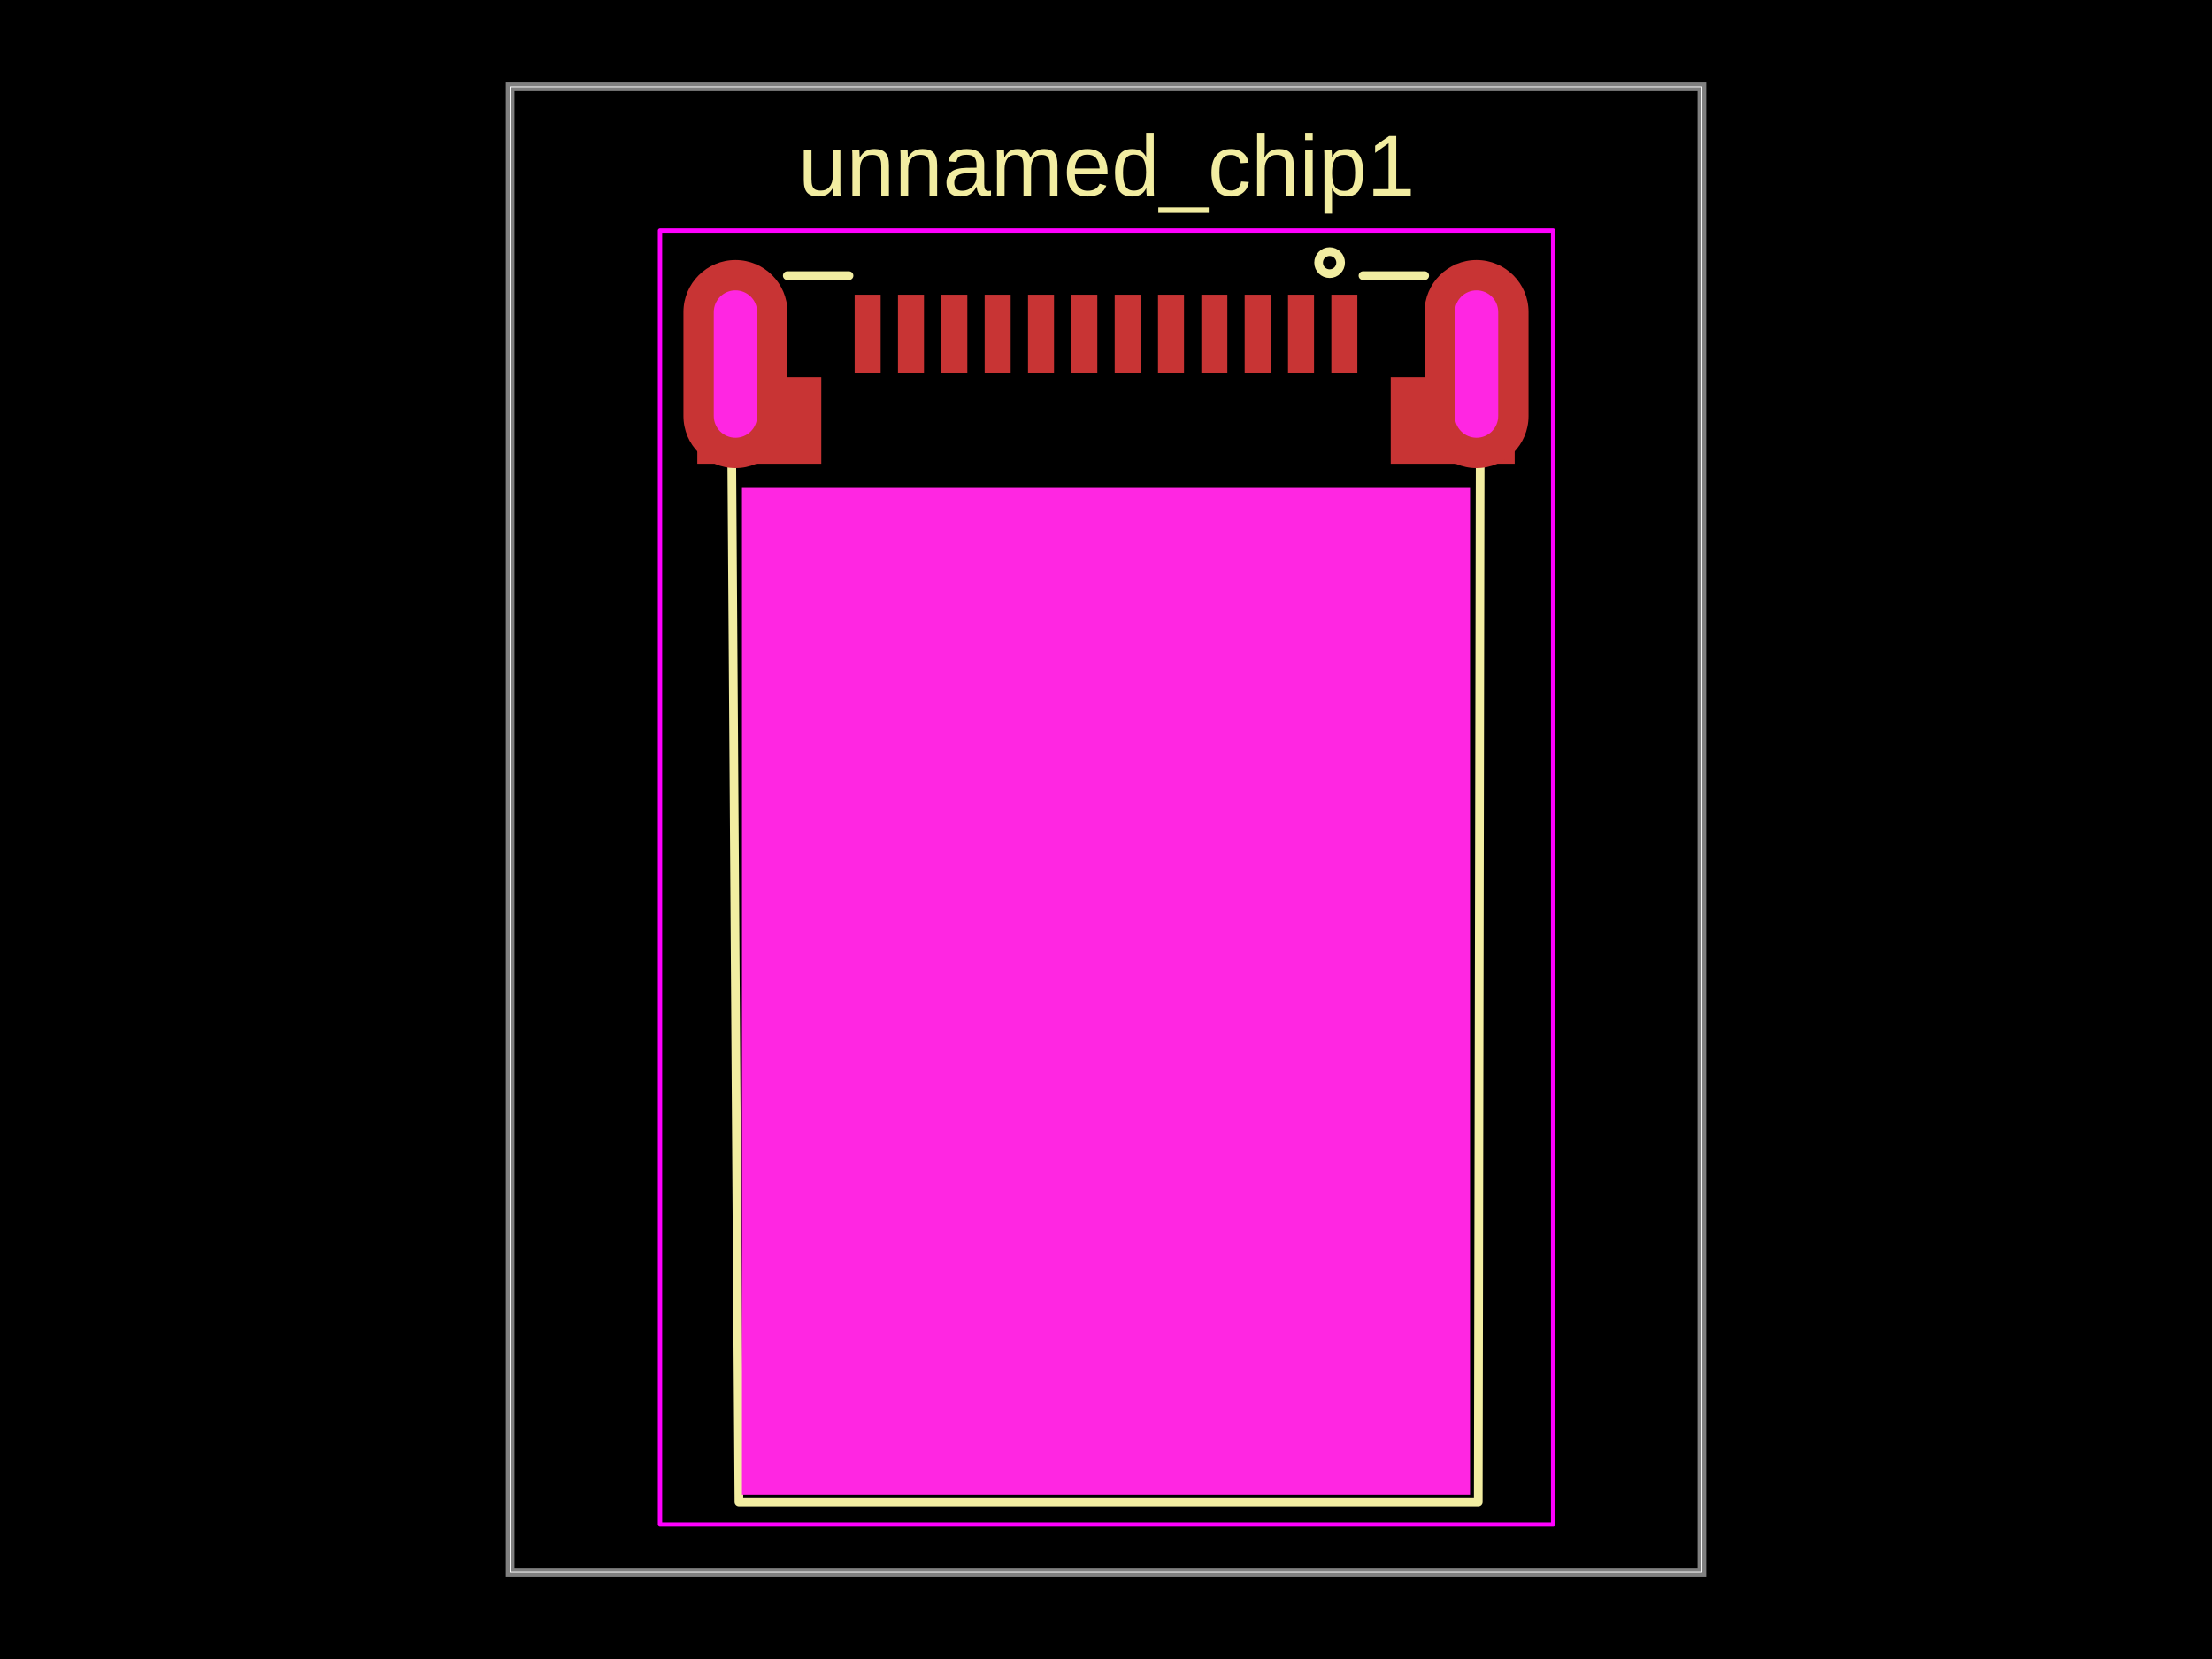
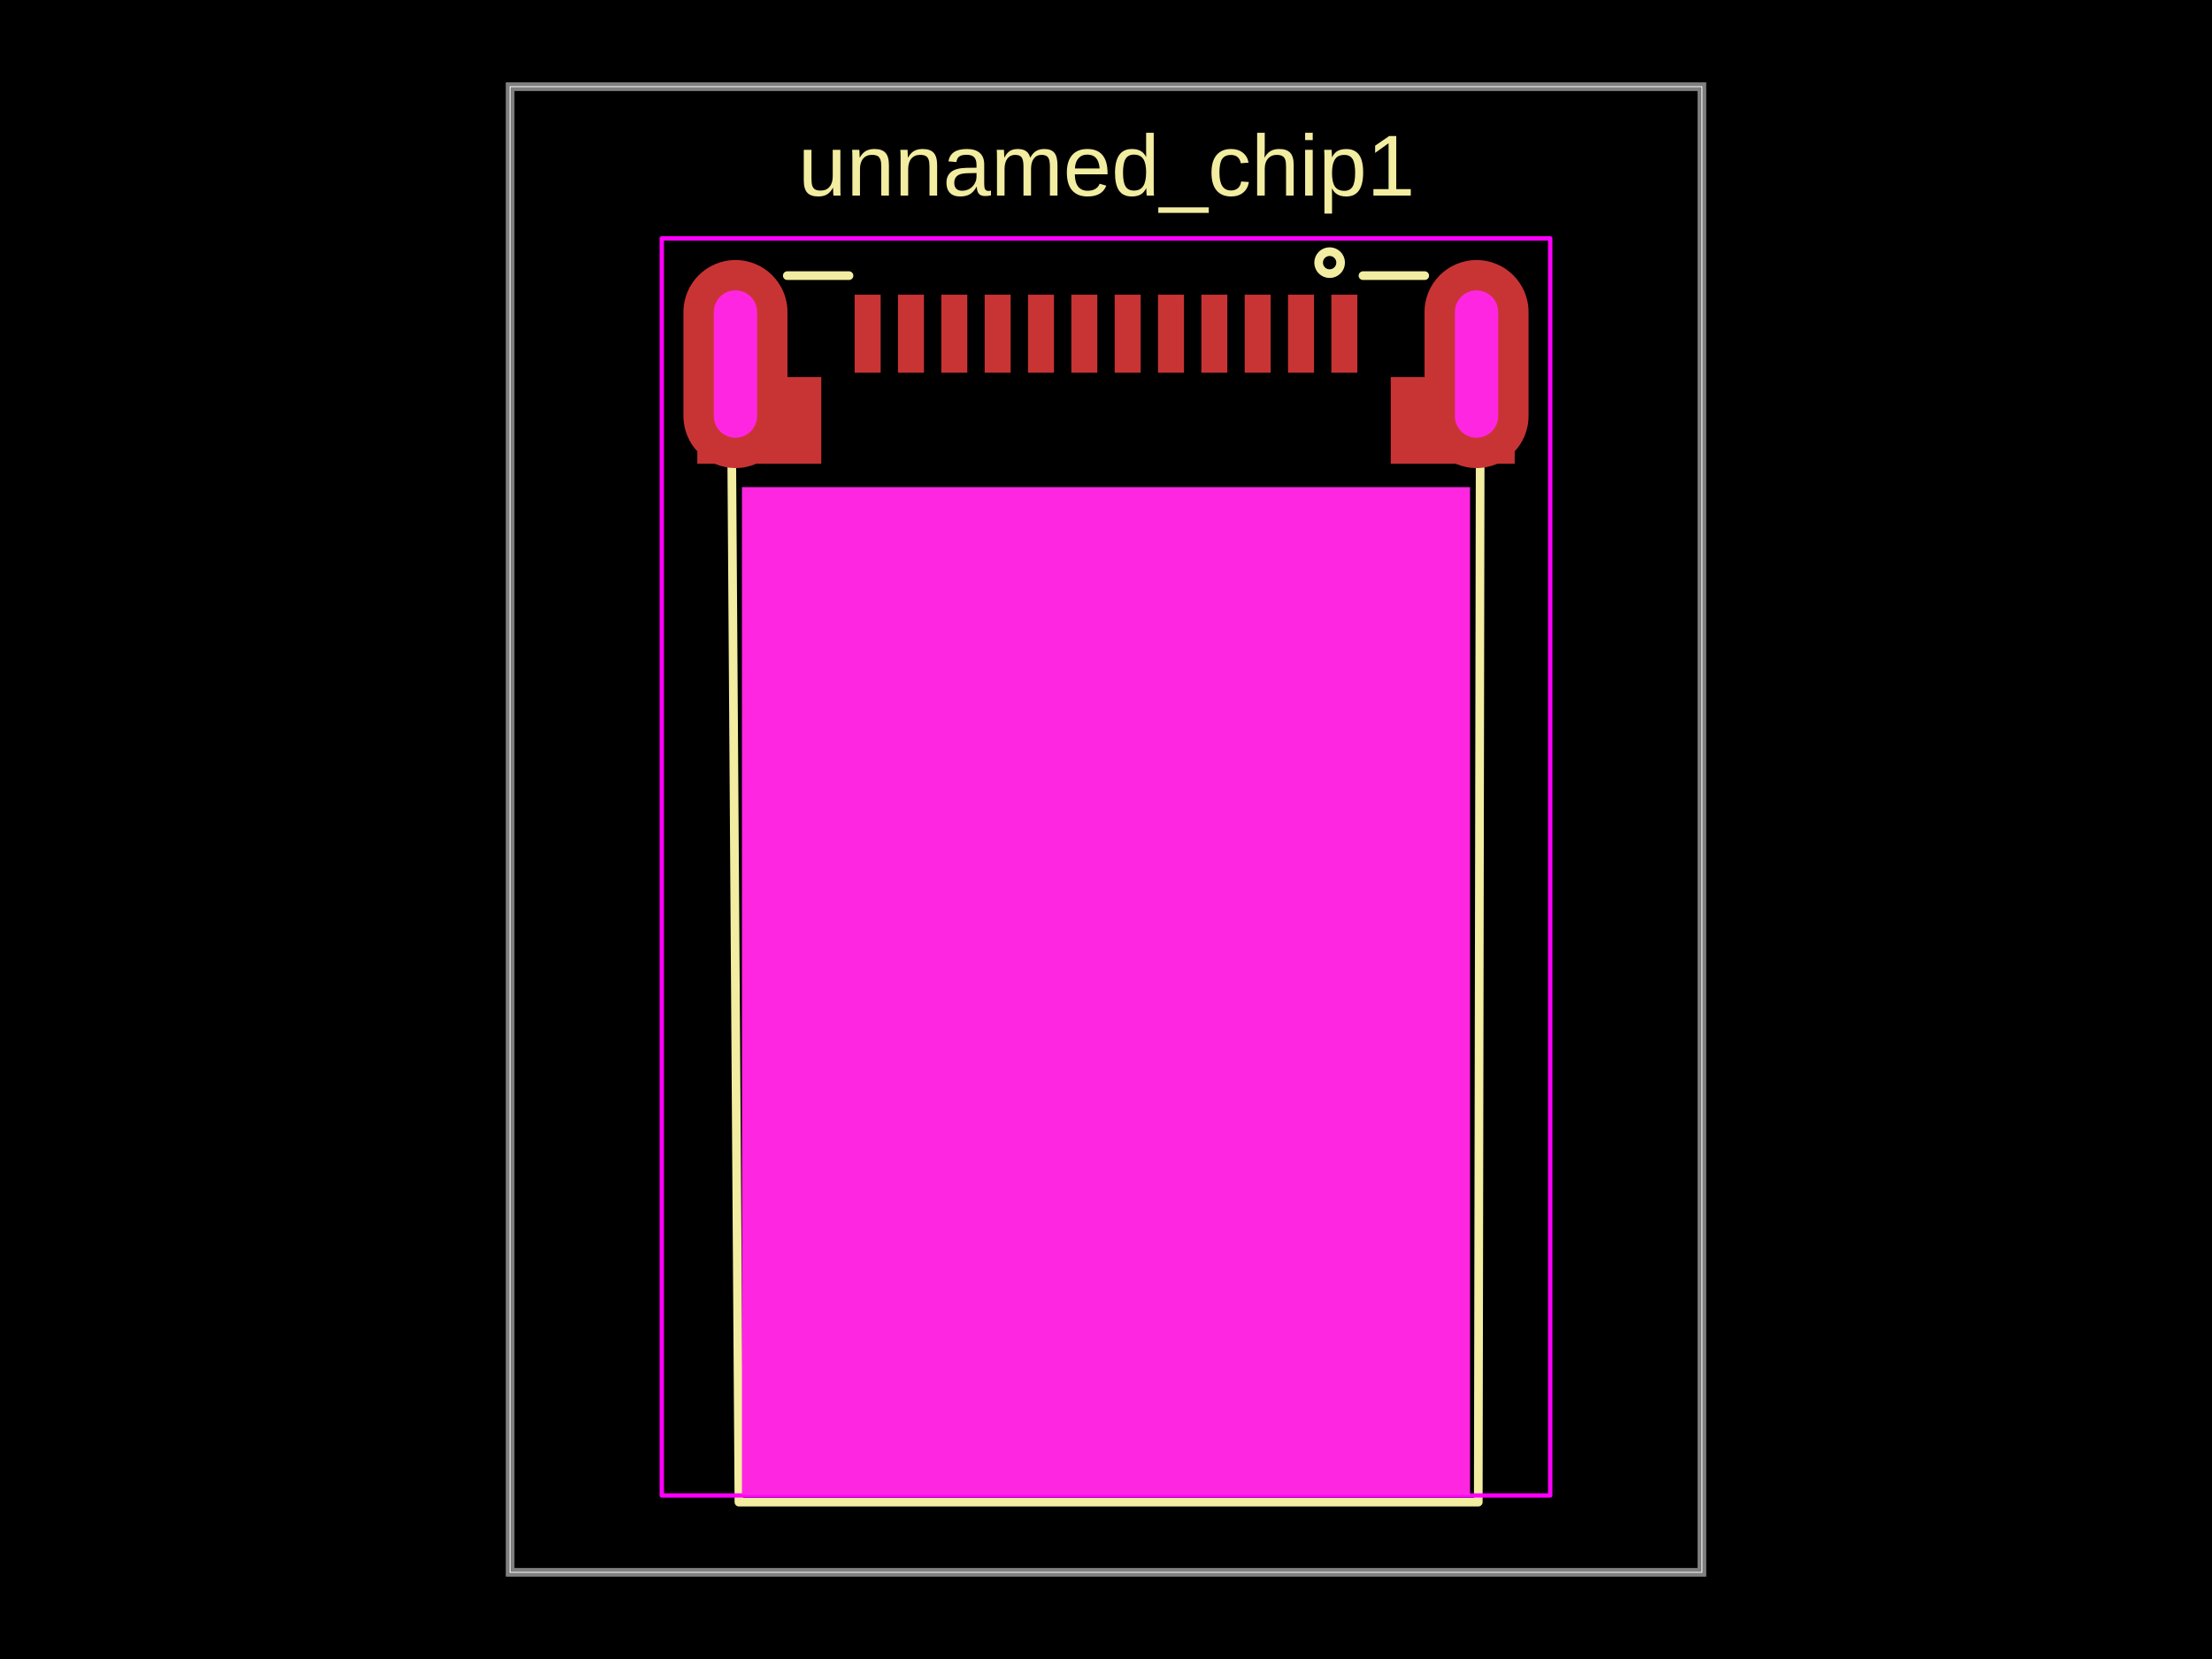
- <svg xmlns="http://www.w3.org/2000/svg" width="800" height="600" data-software-used-string="@tscircuit/core@0.0.1766">
+ <svg xmlns="http://www.w3.org/2000/svg" width="800" height="600" data-software-used-string="@tscircuit/core@0.0.1537">
  <style />
  <rect class="boundary" x="0" y="0" fill="#000" width="800" height="600" data-type="pcb_background" data-pcb-layer="global" />
  <rect class="pcb-boundary" fill="none" stroke="#fff" stroke-width="0.3" x="184.484" y="31.348" width="431.032" height="537.304" data-type="pcb_boundary" data-pcb-layer="global" />
  <path class="pcb-board" d="M 184.484 568.652 L 615.516 568.652 L 615.516 31.348 L 184.484 31.348 Z" fill="none" stroke="rgba(255, 255, 255, 0.5)" stroke-width="3.135" data-type="pcb_board" data-pcb-layer="board" />
  <rect class="pcb-pad" fill="rgb(200, 52, 52)" x="481.503" y="106.583" width="9.404" height="28.213" data-type="pcb_smtpad" data-pcb-layer="top" data-pad-name="unnamed_chip1.A1" />
  <rect class="pcb-pad" fill="rgb(200, 52, 52)" x="465.833" y="106.583" width="9.404" height="28.213" data-type="pcb_smtpad" data-pcb-layer="top" data-pad-name="unnamed_chip1.A2" />
  <rect class="pcb-pad" fill="rgb(200, 52, 52)" x="450.155" y="106.583" width="9.404" height="28.213" data-type="pcb_smtpad" data-pcb-layer="top" data-pad-name="unnamed_chip1.A3" />
  <rect class="pcb-pad" fill="rgb(200, 52, 52)" x="434.485" y="106.583" width="9.404" height="28.213" data-type="pcb_smtpad" data-pcb-layer="top" data-pad-name="unnamed_chip1.A4" />
  <rect class="pcb-pad" fill="rgb(200, 52, 52)" x="418.807" y="106.583" width="9.404" height="28.213" data-type="pcb_smtpad" data-pcb-layer="top" data-pad-name="unnamed_chip1.B12" />
  <rect class="pcb-pad" fill="rgb(200, 52, 52)" x="403.137" y="106.583" width="9.404" height="28.213" data-type="pcb_smtpad" data-pcb-layer="top" data-pad-name="unnamed_chip1.B11" />
  <rect class="pcb-pad" fill="rgb(200, 52, 52)" x="387.459" y="106.583" width="9.404" height="28.213" data-type="pcb_smtpad" data-pcb-layer="top" data-pad-name="unnamed_chip1.B10" />
  <rect class="pcb-pad" fill="rgb(200, 52, 52)" x="371.789" y="106.583" width="9.404" height="28.213" data-type="pcb_smtpad" data-pcb-layer="top" data-pad-name="unnamed_chip1.B9" />
  <rect class="pcb-pad" fill="rgb(200, 52, 52)" x="356.111" y="106.583" width="9.404" height="28.213" data-type="pcb_smtpad" data-pcb-layer="top" data-pad-name="unnamed_chip1.A5" />
  <rect class="pcb-pad" fill="rgb(200, 52, 52)" x="340.441" y="106.583" width="9.404" height="28.213" data-type="pcb_smtpad" data-pcb-layer="top" data-pad-name="unnamed_chip1.A6" />
  <rect class="pcb-pad" fill="rgb(200, 52, 52)" x="324.763" y="106.583" width="9.404" height="28.213" data-type="pcb_smtpad" data-pcb-layer="top" data-pad-name="unnamed_chip1.A7" />
  <rect class="pcb-pad" fill="rgb(200, 52, 52)" x="309.093" y="106.583" width="9.404" height="28.213" data-type="pcb_smtpad" data-pcb-layer="top" data-pad-name="unnamed_chip1.A12" />
  <rect class="pcb-pad" fill="rgb(200, 52, 52)" x="252.198" y="136.364" width="44.828" height="31.348" data-type="pcb_smtpad" data-pcb-layer="top" data-pad-name="unnamed_chip1.SHELL1" />
  <rect class="pcb-pad" fill="rgb(200, 52, 52)" x="502.982" y="136.364" width="44.828" height="31.348" data-type="pcb_smtpad" data-pcb-layer="top" data-pad-name="unnamed_chip1.SHELL2" />
  <path class="pcb-silkscreen pcb-silkscreen-top" d="M 264.611 160.82 L 267.24 543.264 L 534.638 543.264 L 535.333 160.82" fill="none" stroke="#f2eda1" stroke-width="3.135" stroke-linecap="round" stroke-linejoin="round" data-pcb-component-id="pcb_component_0" data-pcb-silkscreen-path-id="pcb_silkscreen_path_0" data-type="pcb_silkscreen_path" data-pcb-layer="top" />
  <path class="pcb-silkscreen pcb-silkscreen-top" d="M 492.938 99.687 L 515.268 99.687" fill="none" stroke="#f2eda1" stroke-width="3.135" stroke-linecap="round" stroke-linejoin="round" data-pcb-component-id="pcb_component_0" data-pcb-silkscreen-path-id="pcb_silkscreen_path_1" data-type="pcb_silkscreen_path" data-pcb-layer="top" />
  <path class="pcb-silkscreen pcb-silkscreen-top" d="M 284.729 99.687 L 307.058 99.687" fill="none" stroke="#f2eda1" stroke-width="3.135" stroke-linecap="round" stroke-linejoin="round" data-pcb-component-id="pcb_component_0" data-pcb-silkscreen-path-id="pcb_silkscreen_path_2" data-type="pcb_silkscreen_path" data-pcb-layer="top" />
  <circle cx="480.878" cy="94.987" r="3.981" class="pcb-silkscreen-circle pcb-silkscreen-top" fill="none" stroke="#f2eda1" stroke-width="3.135" data-pcb-silkscreen-circle-id="pcb_silkscreen_circle_0" data-type="pcb_silkscreen_circle" data-pcb-layer="top" />
  <text x="0" y="0" dx="0" dy="0" fill="#f2eda1" font-family="Arial, sans-serif" font-size="31.348" text-anchor="middle" dominant-baseline="central" transform="matrix(1,0,0,1,400.211,59.88059)" class="pcb-silkscreen-text pcb-silkscreen-top" data-pcb-silkscreen-text-id="pcb_silkscreen_text_0" stroke="none" data-type="pcb_silkscreen_text" data-pcb-layer="top">unnamed_chip1</text>
-   <polygon points="238.7,83.392 561.722,83.392 561.722,551.33 238.7,551.33 238.7,83.392" class="pcb-courtyard-outline pcb-courtyard-top" data-pcb-courtyard-outline-id="pcb_courtyard_outline_0" data-type="pcb_courtyard_outline" data-pcb-layer="top" fill="none" stroke="#FF00FF" stroke-width="1.567" stroke-linejoin="round" />
+   <polygon points="239.343,86.207 560.657,86.207 560.657,540.849 239.343,540.849 239.343,86.207" class="pcb-courtyard-outline pcb-courtyard-top" data-pcb-courtyard-outline-id="pcb_courtyard_outline_0" data-type="pcb_courtyard_outline" data-pcb-layer="top" fill="none" stroke="#FF00FF" stroke-width="1.567" stroke-linejoin="round" />
  <g data-type="pcb_plated_hole" data-pcb-layer="through" data-pad-name="unnamed_chip1.SHELL1">
    <path class="pcb-hole-outer" fill="rgb(200, 52, 52)" d="M18.809,-18.809 v37.618 a18.809,18.809 0 0 1 -37.618,0 v-37.618 a18.809,18.809 0 0 1 37.618,0 z" transform="translate(265.9888 131.6617)" data-type="pcb_plated_hole" data-pcb-layer="top" />
    <path class="pcb-hole-inner" fill="#FF26E2" d="M7.837,-18.809 v37.618 a7.837,7.837 0 0 1 -15.675,0 v-37.618 a7.837,7.837 0 0 1 15.675,0 z" transform="translate(265.9888 131.6617)" data-type="pcb_plated_hole_drill" data-pcb-layer="drill" />
  </g>
  <g data-type="pcb_plated_hole" data-pcb-layer="through" data-pad-name="unnamed_chip1.SHELL2">
    <path class="pcb-hole-outer" fill="rgb(200, 52, 52)" d="M18.809,-18.809 v37.618 a18.809,18.809 0 0 1 -37.618,0 v-37.618 a18.809,18.809 0 0 1 37.618,0 z" transform="translate(534.0112 131.6617)" data-type="pcb_plated_hole" data-pcb-layer="top" />
    <path class="pcb-hole-inner" fill="#FF26E2" d="M7.837,-18.809 v37.618 a7.837,7.837 0 0 1 -15.675,0 v-37.618 a7.837,7.837 0 0 1 15.675,0 z" transform="translate(534.0112 131.6617)" data-type="pcb_plated_hole_drill" data-pcb-layer="drill" />
  </g>
  <polygon class="pcb-cutout pcb-cutout-polygon" points="268.338,540.753 268.338,176.178 531.662,176.178 531.662,540.753" fill="#FF26E2" data-type="pcb_cutout" data-pcb-layer="drill" />
</svg>
